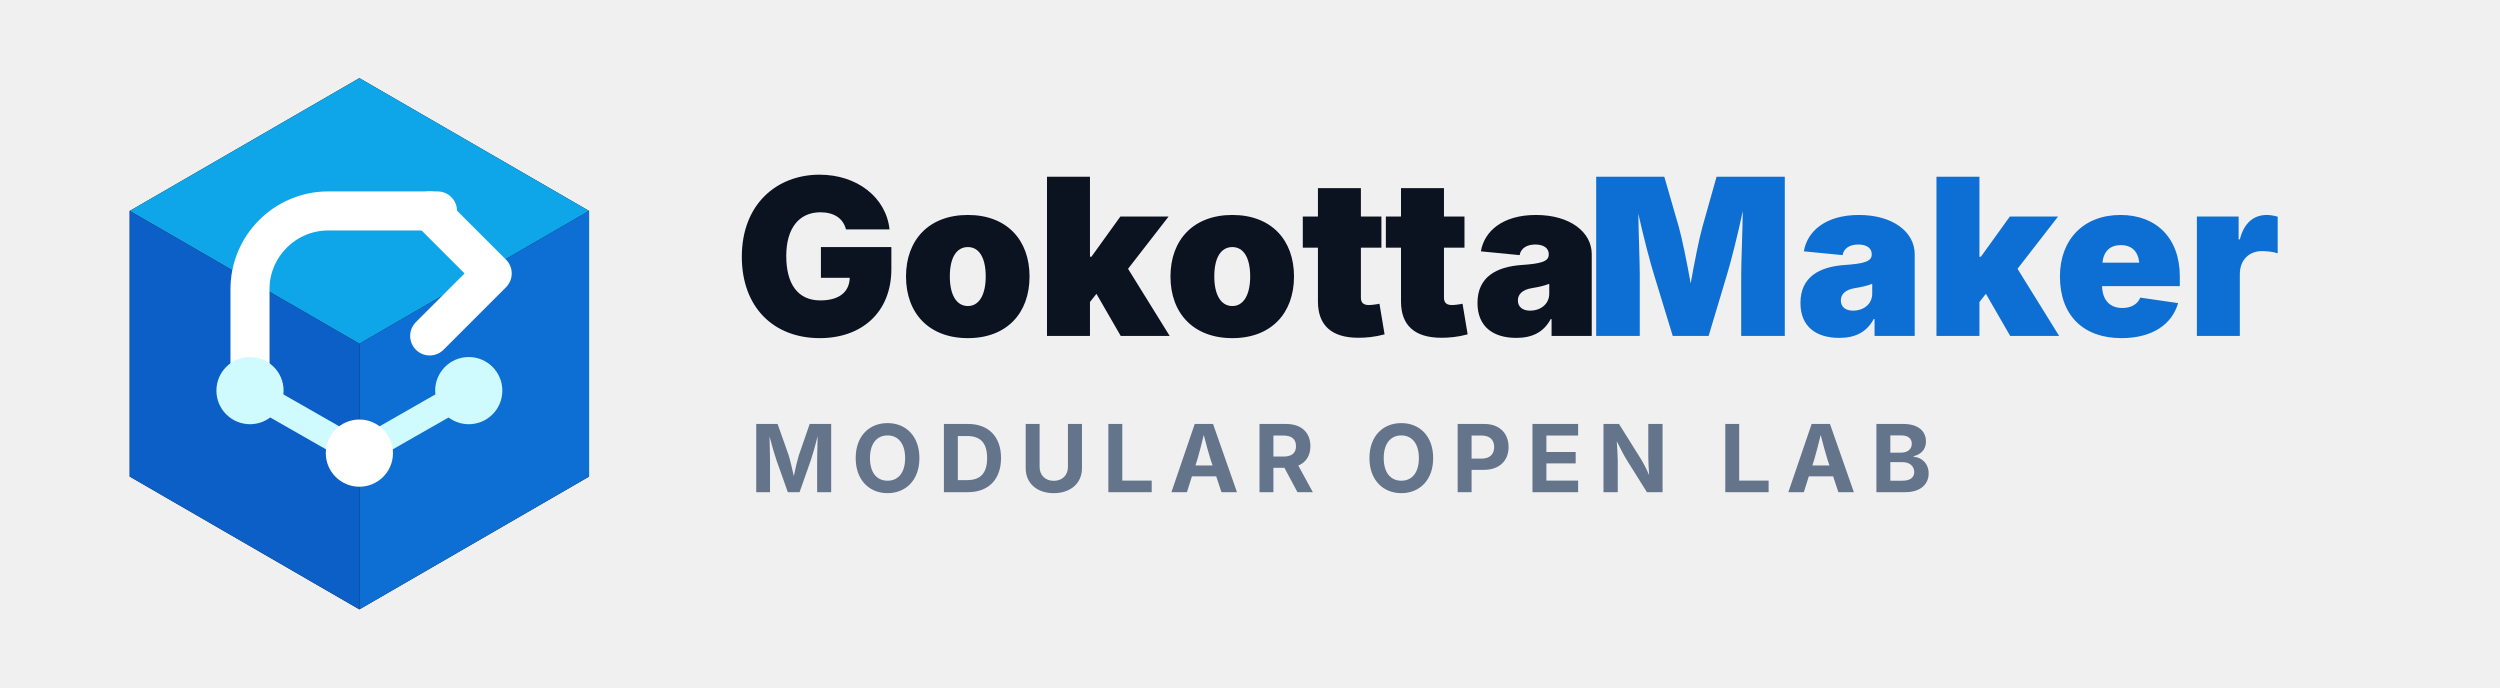
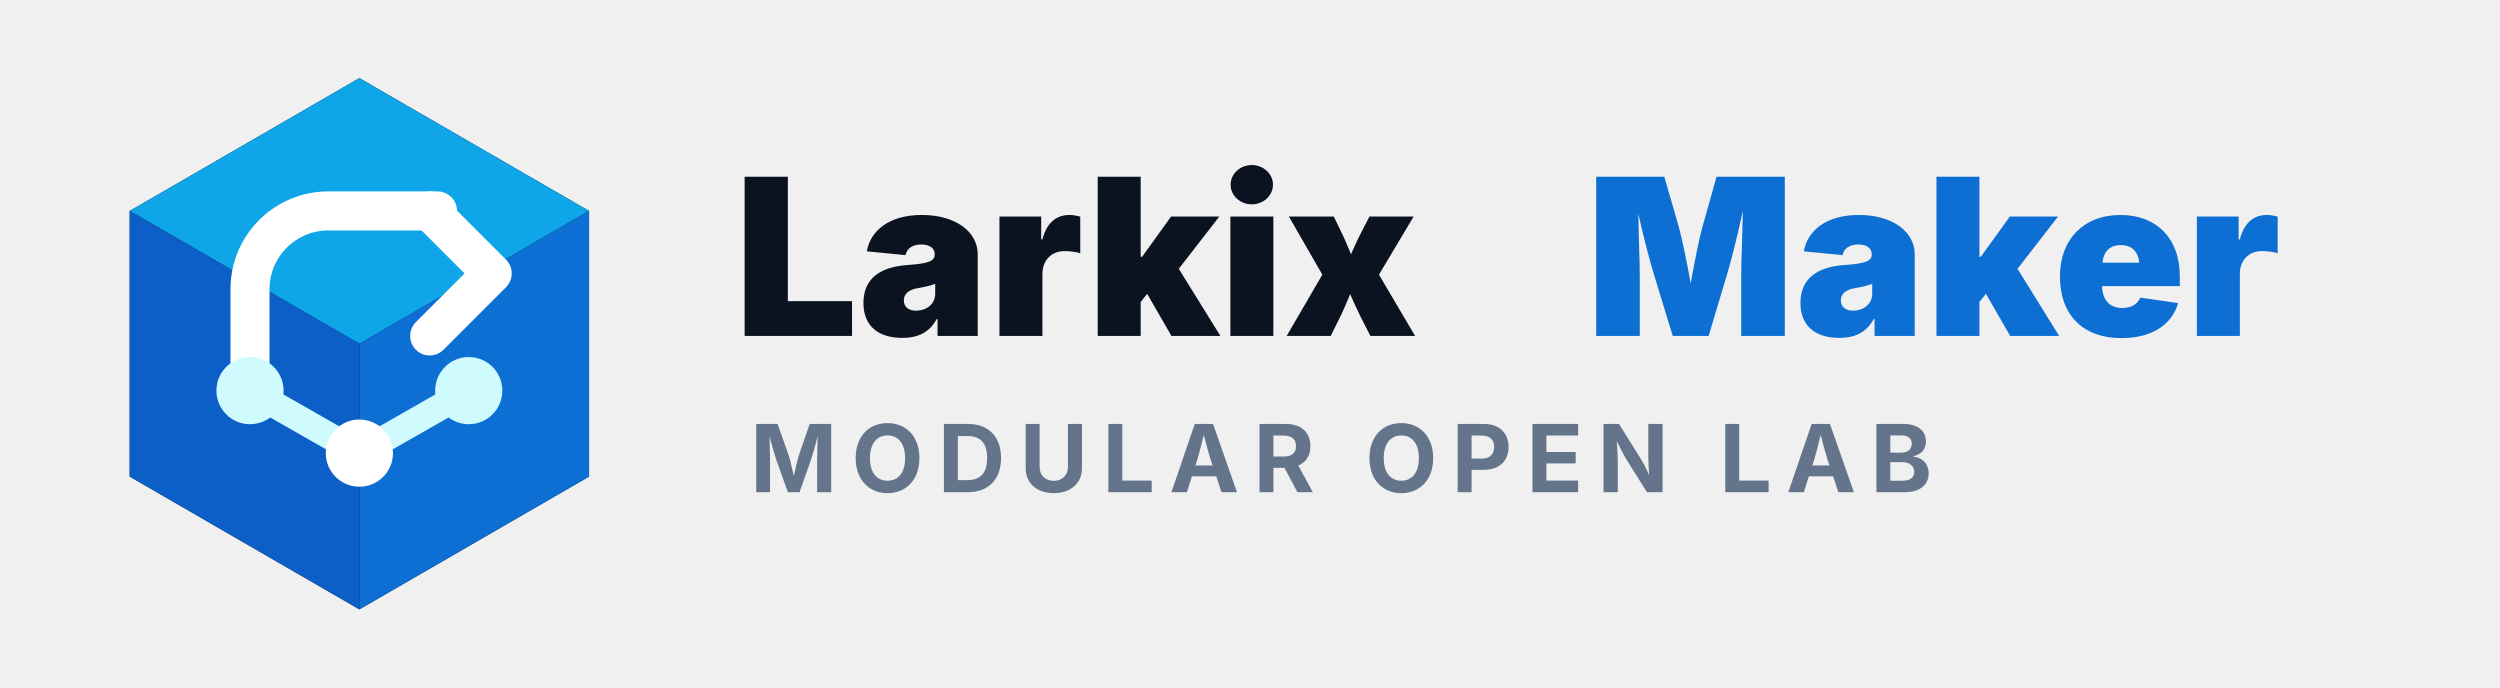
<svg xmlns="http://www.w3.org/2000/svg" width="320" height="88" viewBox="0 0 320 88" fill="none" role="img" aria-labelledby="title desc">
  <path d="M46 10L75.4 27V61L46 78L16.6 61V27L46 10Z" fill="#0B1220" />
  <path d="M46 10L75.4 27L46 44L16.6 27L46 10Z" fill="#0EA5E9" />
  <path d="M46 44L75.4 27V61L46 78V44Z" fill="#0D6FD3" />
  <path d="M46 44V78L16.6 61V27L46 44Z" fill="#0B5FC6" />
  <path d="M32 50V37C32 31.5 36.5 27 42 27H56" stroke="#FFFFFF" stroke-width="5" stroke-linecap="round" />
  <path d="M55 27L63 35L55 43" stroke="#FFFFFF" stroke-width="5" stroke-linecap="round" stroke-linejoin="round" />
  <path d="M32 50L46 58L60 50" stroke="#CFFAFE" stroke-width="3.4" stroke-linecap="round" stroke-linejoin="round" />
  <circle cx="32" cy="50" r="4.3" fill="#CFFAFE" />
  <circle cx="46" cy="58" r="4.3" fill="#FFFFFF" />
  <circle cx="60" cy="50" r="4.3" fill="#CFFAFE" />
-   <text x="94" y="43" fill="#0B1220" font-family="Inter, Segoe UI, Microsoft YaHei, Arial, sans-serif" font-size="28" font-weight="850" letter-spacing="0">Gokotta</text>
+   <text x="94" y="43" fill="#0B1220" font-family="Inter, Segoe UI, Microsoft YaHei, Arial, sans-serif" font-size="28" font-weight="850" letter-spacing="0">Larkix</text>
  <text x="203" y="43" fill="#0D6FD3" font-family="Inter, Segoe UI, Microsoft YaHei, Arial, sans-serif" font-size="28" font-weight="850" letter-spacing="0">Maker</text>
  <text x="96" y="63" fill="#64748B" font-family="Inter, Segoe UI, Microsoft YaHei, Arial, sans-serif" font-size="12" font-weight="700" letter-spacing="1.8">MODULAR OPEN LAB</text>
</svg>
